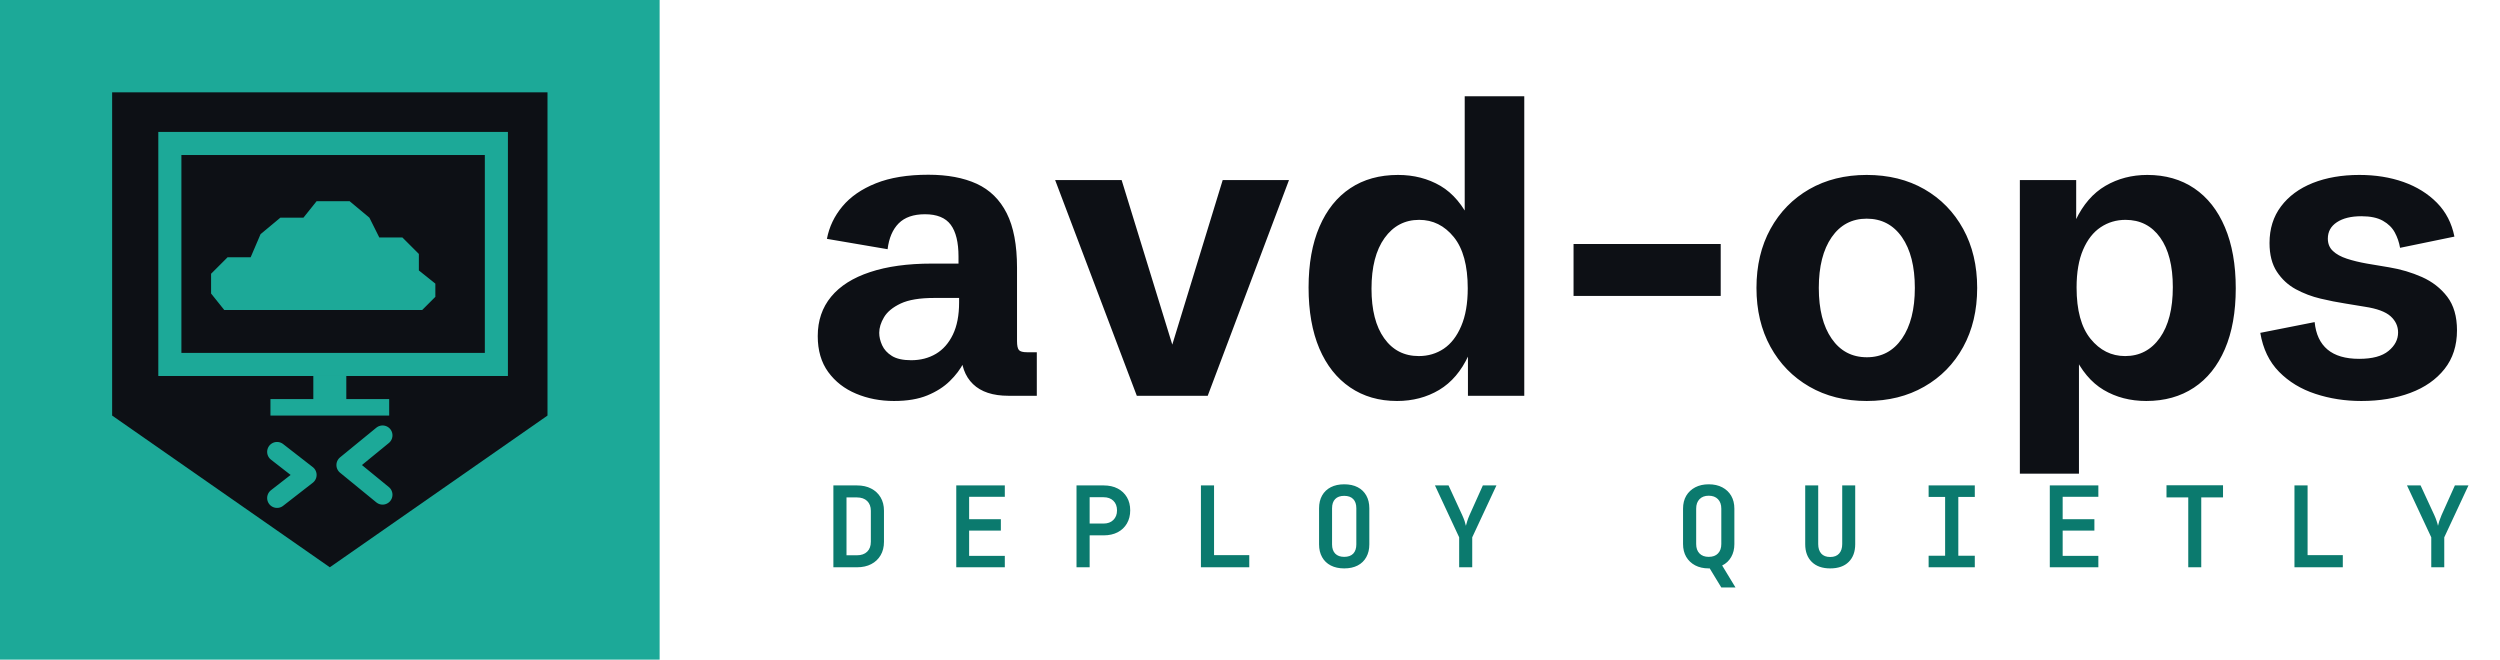
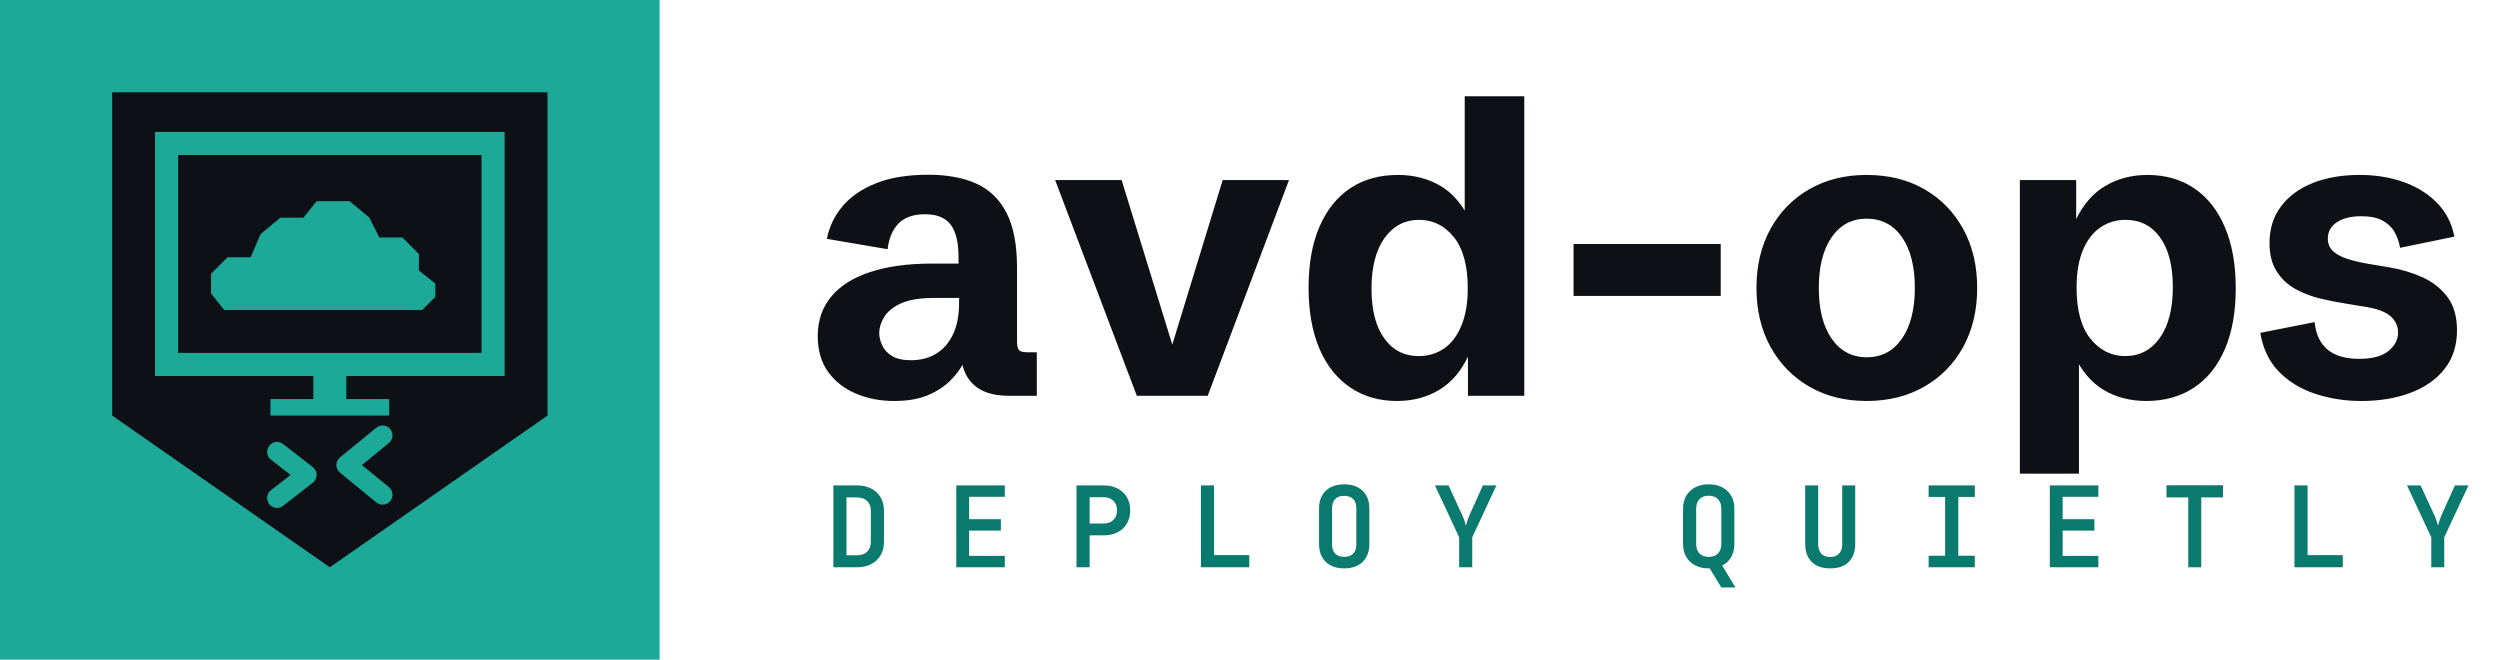
<svg xmlns="http://www.w3.org/2000/svg" viewBox="0 0 379 100" role="img" aria-label="avd-ops, deploy quietly">
  <rect width="100" height="100" fill="#1ca998" />
  <path d="M17 14H83V63L50 86L17 63Z" fill="#0d1015" />
-   <path d="M24 20H77V57H24ZM27.5 23.5V53.5H73.5V23.5Z" fill="#1ca998" fill-rule="evenodd" />
+   <path d="M23.5 20H76.5V57H23.5ZM27 23.5V53.5H73V23.5Z" fill="#1ca998" fill-rule="evenodd" />
  <path d="M34 47L32 44.5V41.5L34.5 39H38L39.5 35.5L42.5 33H46L48 30.5H53L56 33L57.5 36H61L63.5 38.5V41L66 43V45L64 47Z" fill="#1ca998" />
  <path d="M47.5 57H52.5V60.5H59V63H41V60.5H47.5Z" fill="#1ca998" />
  <path d="M42 68.5L46.5 72L42 75.5M58 66L52.5 70.5L58 75" fill="none" stroke="#1ca998" stroke-width="3" stroke-linecap="round" stroke-linejoin="round" />
  <path d="M135.53 60.79Q132.41 60.79 129.78 59.68Q127.15 58.58 125.56 56.4Q123.97 54.22 123.97 50.95Q123.97 47.44 126 44.98Q128.02 42.53 131.9 41.25Q135.77 39.96 141.25 39.96H145.86L145.31 40.78V38.9Q145.31 35.66 144.13 34.07Q142.95 32.48 140.22 32.48Q137.62 32.48 136.24 33.86Q134.87 35.24 134.56 37.78L125.36 36.21Q125.88 33.48 127.71 31.29Q129.54 29.09 132.78 27.79Q136.02 26.49 140.74 26.49Q145.07 26.49 148.07 27.86Q151.06 29.24 152.62 32.33Q154.18 35.42 154.18 40.59V51.71Q154.18 52.73 154.47 53.07Q154.76 53.4 155.69 53.4H157.18V60H152.88Q149.34 60 147.51 58.23Q145.67 56.46 145.67 53.13V51.58L147.25 52.19Q146.85 53.49 146.1 54.97Q145.34 56.46 143.99 57.77Q142.65 59.09 140.59 59.94Q138.53 60.79 135.53 60.79ZM138.14 54.61Q140.25 54.61 141.89 53.64Q143.52 52.67 144.46 50.72Q145.4 48.77 145.4 45.86V45.17H141.59Q138.35 45.17 136.55 46.01Q134.75 46.86 134.02 48.09Q133.29 49.31 133.29 50.46Q133.29 51.37 133.73 52.34Q134.17 53.31 135.21 53.96Q136.26 54.61 138.14 54.61ZM172.34 60 159.96 27.3H170.04L178.13 53.58H177.31L185.36 27.3H195.41L183.09 60ZM211.79 60.79Q207.7 60.79 204.68 58.73Q201.65 56.67 200.01 52.83Q198.38 48.98 198.38 43.59Q198.38 38.2 200.03 34.37Q201.68 30.54 204.71 28.53Q207.73 26.52 211.94 26.52Q215.54 26.52 218.38 28.18Q221.21 29.85 222.99 33.66L222.05 33.72V14.59H231.08V60H222.54V53.43L222.63 53.88Q220.99 57.43 218.18 59.11Q215.36 60.79 211.79 60.79ZM215.09 53.98Q217.21 53.98 218.88 52.86Q220.54 51.74 221.52 49.43Q222.51 47.13 222.51 43.71Q222.51 38.54 220.39 35.93Q218.27 33.33 215.15 33.33Q211.88 33.33 209.9 36.08Q207.92 38.84 207.92 43.77Q207.92 48.59 209.84 51.28Q211.76 53.98 215.09 53.98ZM238.55 44.86V36.99H260.86V44.86ZM282.99 60.79Q278.06 60.79 274.29 58.61Q270.52 56.43 268.4 52.57Q266.28 48.71 266.28 43.65Q266.28 38.57 268.4 34.71Q270.52 30.85 274.29 28.68Q278.06 26.52 282.99 26.52Q287.96 26.52 291.73 28.68Q295.5 30.85 297.62 34.71Q299.74 38.57 299.74 43.65Q299.74 48.74 297.62 52.6Q295.5 56.46 291.71 58.62Q287.93 60.79 282.99 60.79ZM283.02 54.16Q286.38 54.16 288.34 51.33Q290.29 48.5 290.29 43.65Q290.29 38.78 288.34 35.96Q286.38 33.15 282.99 33.15Q279.63 33.15 277.68 35.96Q275.73 38.78 275.73 43.65Q275.73 48.53 277.68 51.34Q279.63 54.16 283.02 54.16ZM306.21 71.81V27.3H314.75V33.87L314.66 33.39Q316.36 29.82 319.19 28.17Q322.02 26.52 325.53 26.52Q329.65 26.52 332.66 28.56Q335.67 30.6 337.3 34.46Q338.94 38.32 338.94 43.71Q338.94 49.1 337.29 52.93Q335.64 56.76 332.6 58.77Q329.55 60.79 325.38 60.79Q321.74 60.79 318.91 59.11Q316.08 57.43 314.33 53.64L315.17 53.58V71.81ZM322.17 53.98Q325.47 53.98 327.44 51.21Q329.4 48.44 329.4 43.53Q329.4 38.69 327.48 36.01Q325.56 33.33 322.23 33.33Q320.14 33.33 318.46 34.45Q316.78 35.57 315.8 37.85Q314.81 40.14 314.81 43.59Q314.81 48.77 316.93 51.37Q319.05 53.98 322.17 53.98ZM357.98 60.79Q354.29 60.79 351.02 59.71Q347.75 58.64 345.51 56.37Q343.27 54.1 342.66 50.46L350.9 48.83Q351.17 51.58 352.85 52.99Q354.53 54.4 357.65 54.4Q360.65 54.4 362.1 53.2Q363.55 52.01 363.55 50.4Q363.55 48.98 362.42 47.95Q361.28 46.92 358.5 46.5L355.53 46.01Q353.77 45.74 351.79 45.27Q349.81 44.8 348.05 43.85Q346.3 42.9 345.18 41.2Q344.06 39.5 344.06 36.84Q344.06 33.6 345.8 31.29Q347.54 28.97 350.62 27.74Q353.71 26.52 357.68 26.52Q361.34 26.52 364.37 27.59Q367.4 28.67 369.44 30.74Q371.48 32.81 372.09 35.87L363.85 37.57Q363.64 36.33 363.05 35.24Q362.46 34.15 361.25 33.47Q360.04 32.78 357.98 32.78Q355.65 32.78 354.27 33.69Q352.9 34.6 352.9 36.17Q352.9 37.33 353.67 38.05Q354.44 38.78 355.79 39.22Q357.13 39.66 358.83 39.96L362.22 40.53Q364.82 40.96 367.17 42Q369.52 43.05 371 44.98Q372.48 46.92 372.48 50.07Q372.48 53.55 370.59 55.94Q368.7 58.33 365.41 59.56Q362.13 60.79 357.98 60.79Z" fill="#0d1015" />
  <path d="M126.34 86V73.59H129.91Q131.17 73.59 132.08 74.07Q132.99 74.54 133.5 75.4Q134.01 76.26 134.01 77.43V82.14Q134.01 83.31 133.5 84.18Q132.99 85.05 132.08 85.52Q131.17 86 129.91 86ZM128.33 84.18H129.91Q130.9 84.18 131.46 83.64Q132.02 83.09 132.02 82.14V77.43Q132.02 76.5 131.46 75.95Q130.9 75.41 129.91 75.41H128.33ZM144.97 86V73.59H152.33V75.32H146.92V78.71H151.73V80.44H146.92V84.27H152.33V86ZM163.2 86V73.59H167.31Q168.54 73.59 169.44 74.06Q170.34 74.53 170.84 75.38Q171.34 76.22 171.34 77.38Q171.34 78.5 170.84 79.36Q170.34 80.22 169.44 80.69Q168.54 81.16 167.31 81.16H165.19V86ZM165.19 79.37H167.31Q168.23 79.37 168.78 78.83Q169.34 78.28 169.34 77.38Q169.34 76.45 168.78 75.91Q168.23 75.38 167.31 75.38H165.19ZM182.06 86V73.59H184.05V84.16H189.39V86ZM203.78 86.17Q202.61 86.17 201.75 85.73Q200.89 85.29 200.43 84.46Q199.97 83.64 199.97 82.53V77.06Q199.97 75.94 200.43 75.12Q200.89 74.3 201.75 73.86Q202.61 73.42 203.78 73.42Q204.97 73.42 205.82 73.86Q206.67 74.3 207.13 75.12Q207.59 75.94 207.59 77.06V82.53Q207.59 83.64 207.13 84.46Q206.67 85.29 205.82 85.73Q204.97 86.17 203.78 86.17ZM203.78 84.42Q204.68 84.42 205.15 83.93Q205.62 83.43 205.62 82.53V77.06Q205.62 76.14 205.15 75.66Q204.68 75.17 203.78 75.17Q202.88 75.17 202.41 75.66Q201.94 76.14 201.94 77.06V82.53Q201.94 83.43 202.42 83.93Q202.9 84.42 203.78 84.42ZM221.21 86V81.46L217.54 73.59H219.6L221.67 78.09Q221.89 78.57 222.04 79.01Q222.18 79.45 222.23 79.71Q222.29 79.45 222.43 79.01Q222.57 78.57 222.78 78.09L224.8 73.59H226.86L223.19 81.46V86ZM260.95 89.06 259.09 86 259.42 86.15Q259.35 86.15 259.25 86.16Q259.16 86.17 259.04 86.17Q257.87 86.17 256.99 85.71Q256.12 85.25 255.63 84.42Q255.15 83.59 255.15 82.48V77.11Q255.15 75.99 255.63 75.16Q256.12 74.34 256.99 73.88Q257.87 73.42 259.04 73.42Q260.23 73.42 261.1 73.88Q261.97 74.34 262.45 75.16Q262.93 75.99 262.93 77.11V82.48Q262.93 83.6 262.45 84.44Q261.97 85.29 261.08 85.73L263.1 89.06ZM259.04 84.42Q259.96 84.42 260.45 83.9Q260.95 83.38 260.95 82.48V77.11Q260.95 76.19 260.44 75.67Q259.93 75.15 259.04 75.15Q258.16 75.15 257.65 75.67Q257.14 76.19 257.14 77.11V82.48Q257.14 83.38 257.64 83.9Q258.14 84.42 259.04 84.42ZM277.46 86.17Q275.66 86.17 274.66 85.18Q273.67 84.2 273.67 82.5V73.59H275.64V82.48Q275.64 83.4 276.1 83.92Q276.56 84.44 277.46 84.44Q278.35 84.44 278.81 83.92Q279.28 83.4 279.28 82.48V73.59H281.25V82.5Q281.25 84.2 280.27 85.18Q279.28 86.17 277.46 86.17ZM292.38 86V84.25H294.88V75.34H292.38V73.59H299.38V75.34H296.88V84.25H299.38V86ZM310.75 86V73.59H318.11V75.32H312.7V78.71H317.51V80.44H312.7V84.27H318.11V86ZM331.74 86V75.41H328.44V73.57H337.01V75.41H333.71V86ZM347.84 86V73.59H349.83V84.16H355.17V86ZM368.58 86V81.46L364.9 73.59H366.96L369.04 78.09Q369.26 78.57 369.4 79.01Q369.55 79.45 369.6 79.71Q369.65 79.45 369.79 79.01Q369.94 78.57 370.14 78.09L372.16 73.59H374.22L370.55 81.46V86Z" fill="#0b7a6e" />
</svg>
